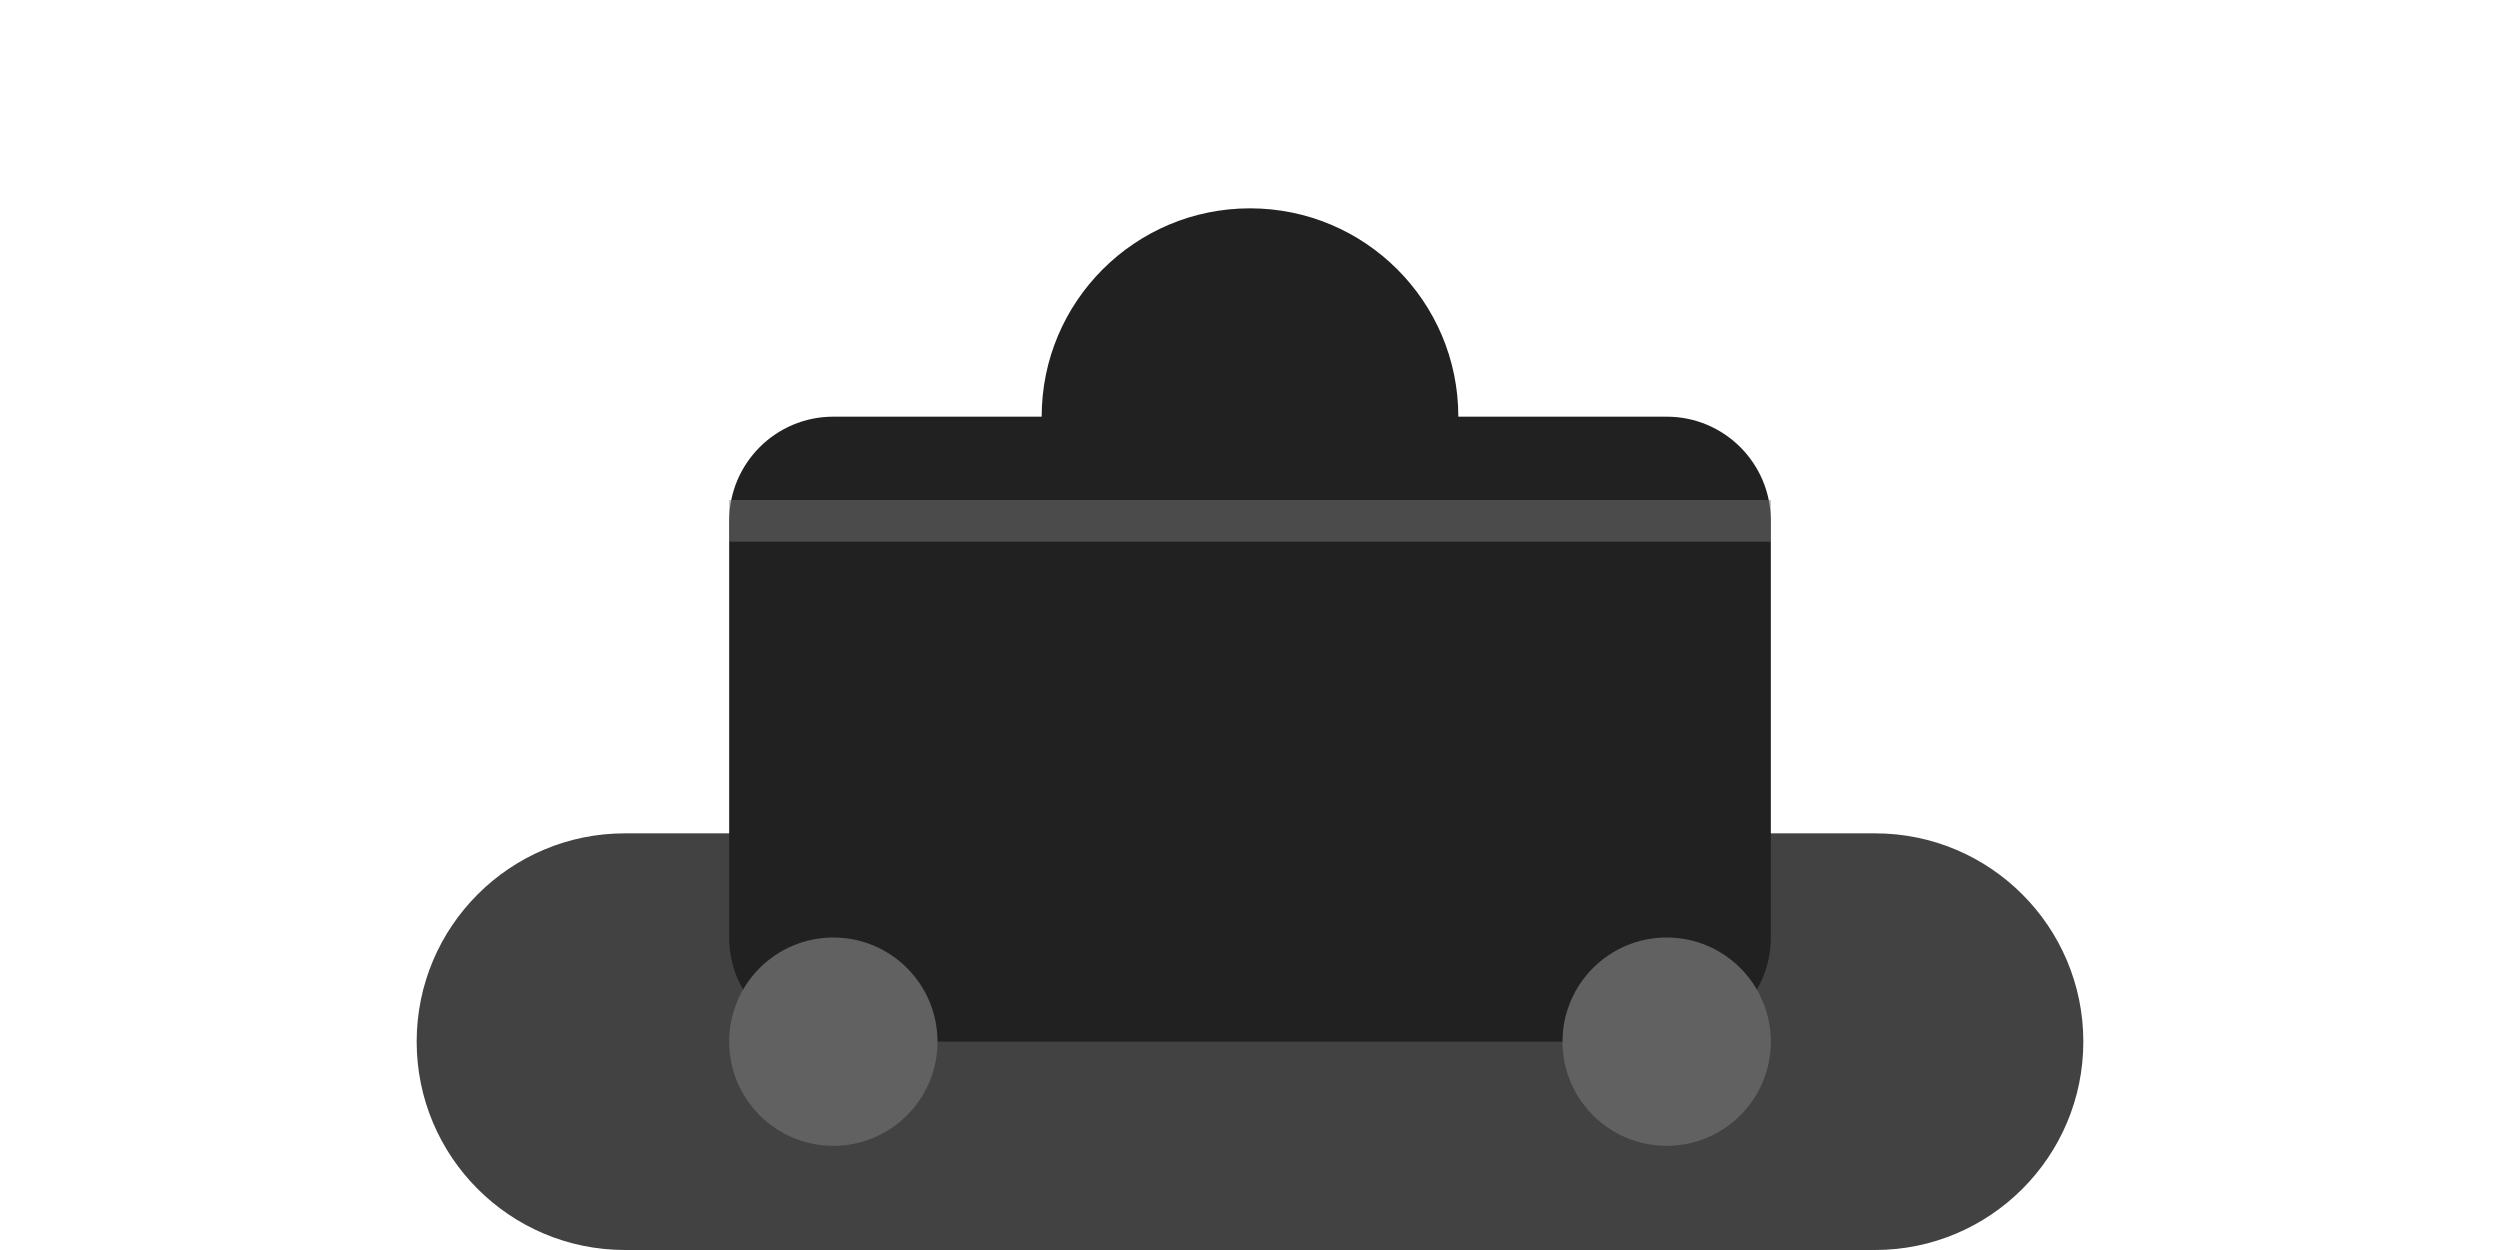
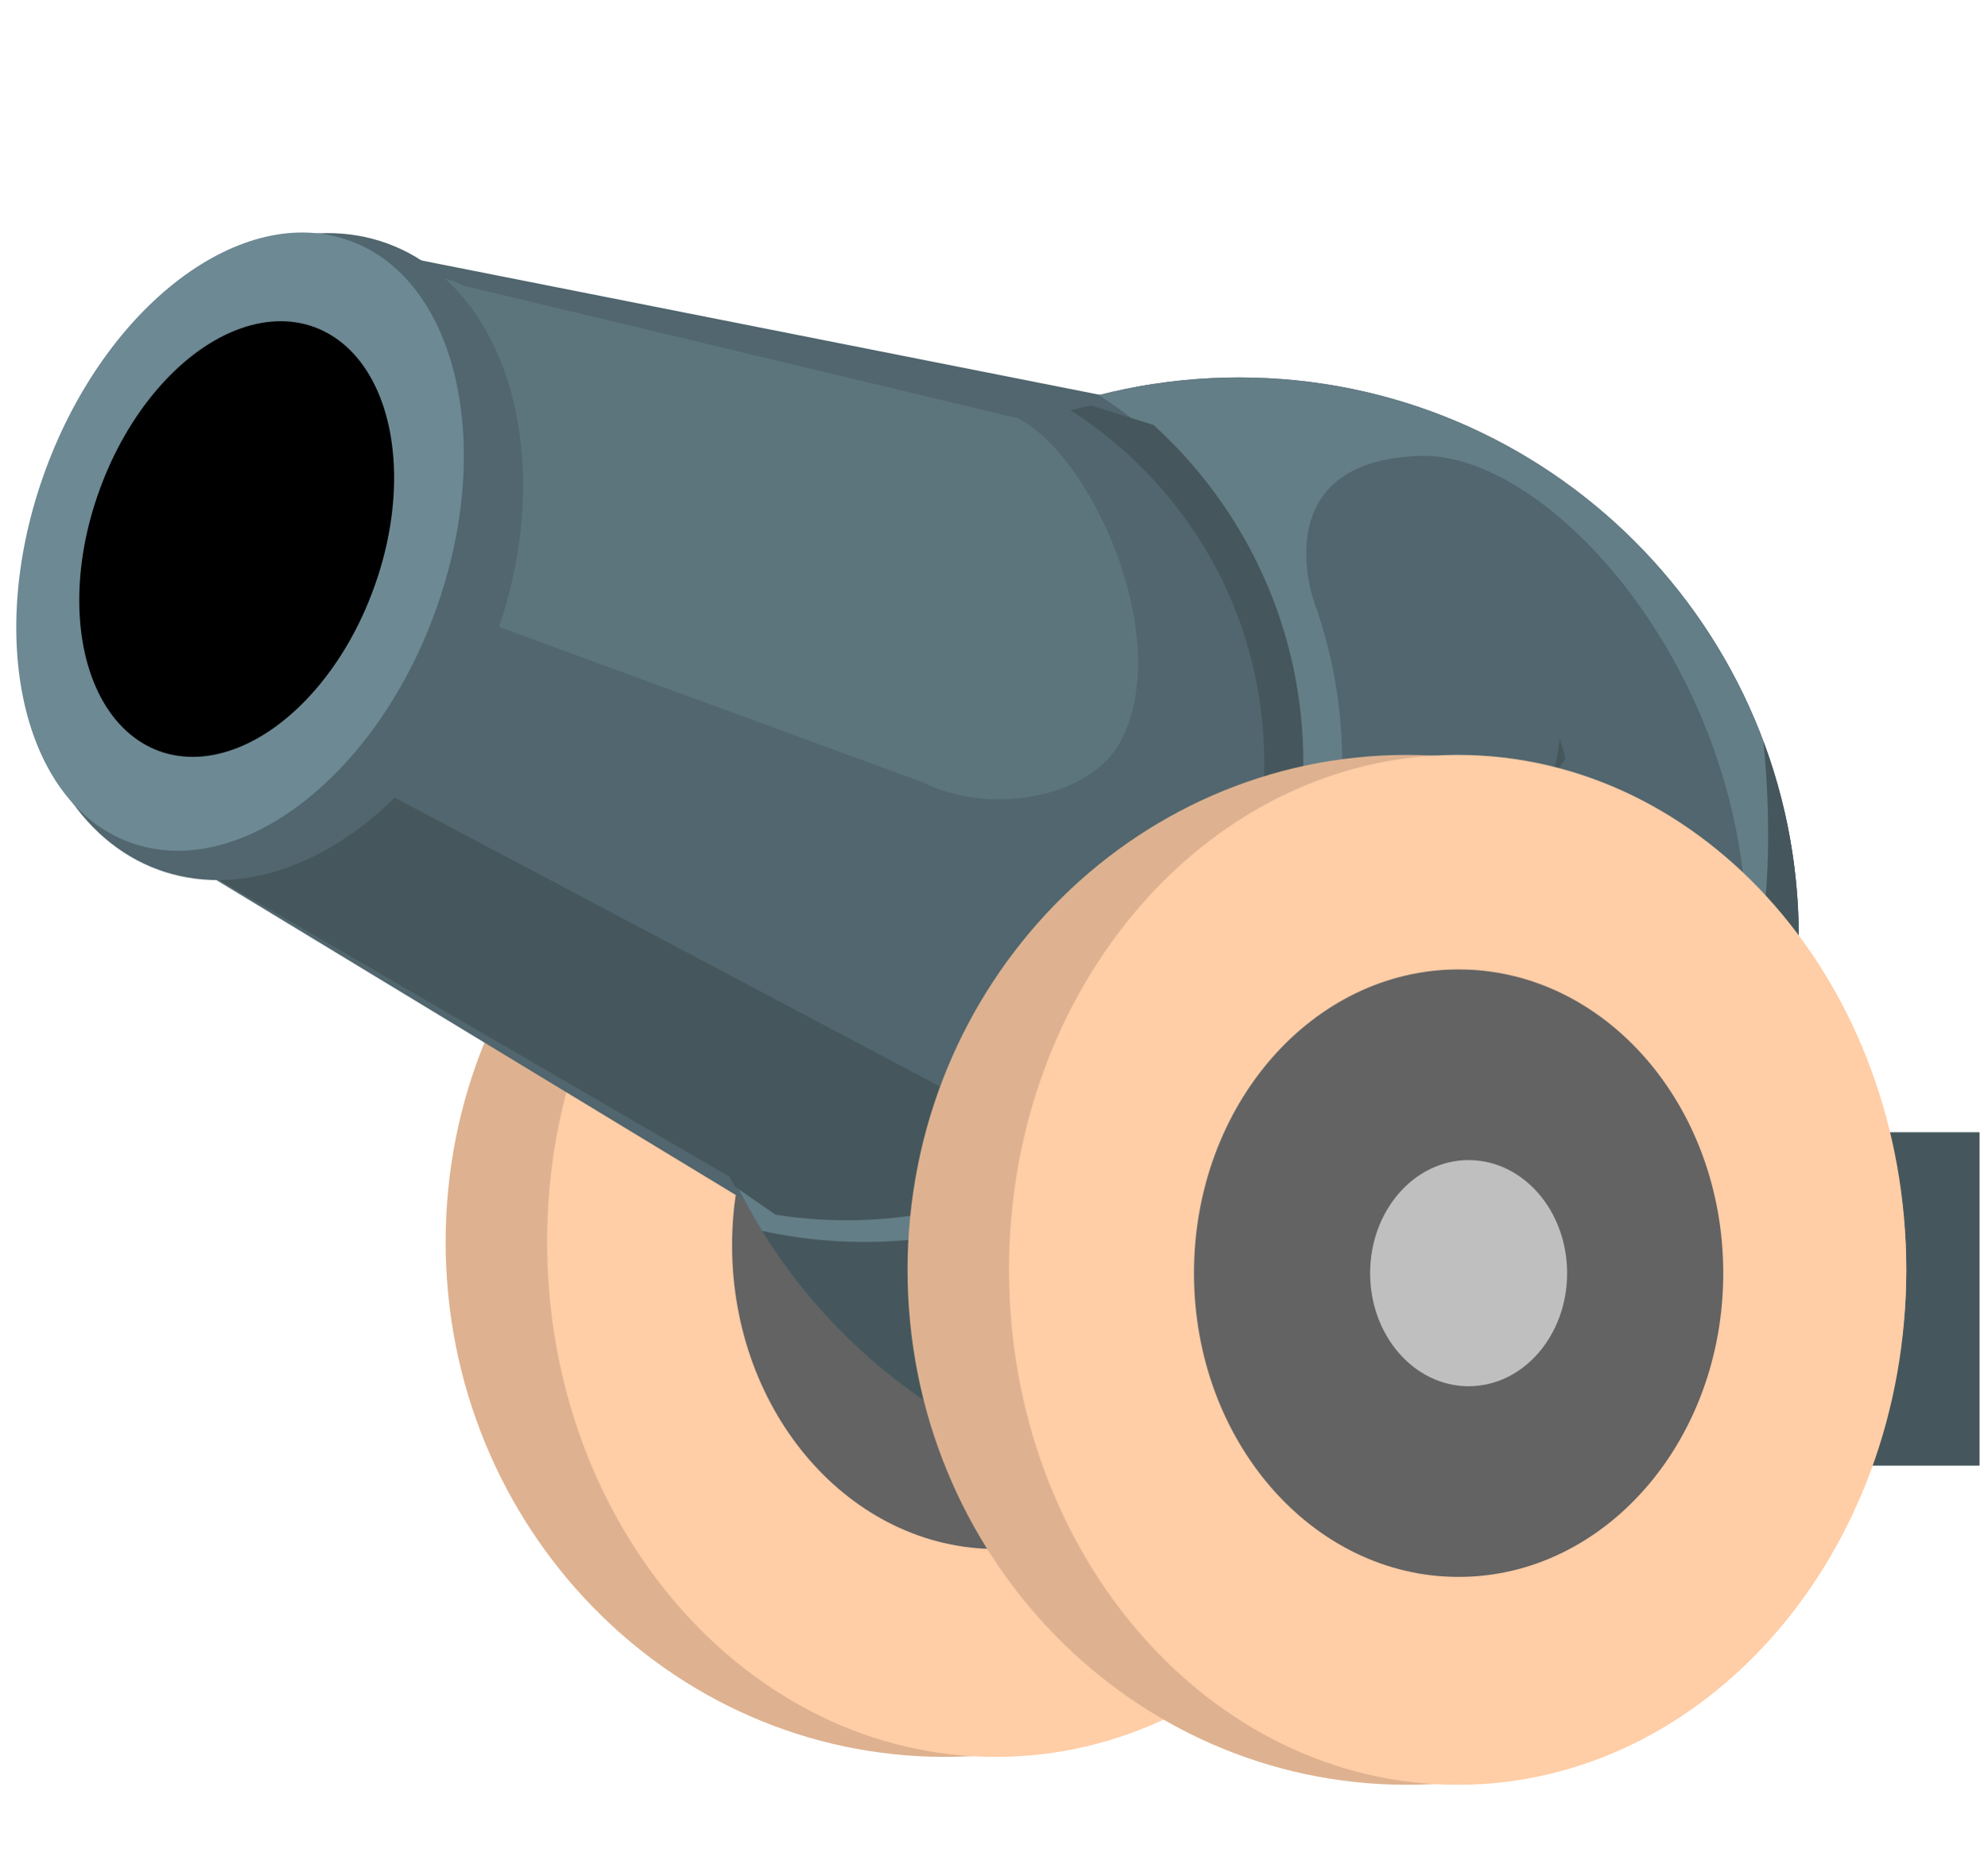
- <svg xmlns="http://www.w3.org/2000/svg" width="120" height="60" viewBox="0 0 120 60">
-   <rect x="20" y="40" width="80" height="20" rx="10" fill="#424242" />
-   <rect x="35" y="20" width="50" height="30" rx="5" fill="#212121" />
-   <circle cx="60" cy="20" r="10" fill="#212121" />
-   <circle cx="40" cy="50" r="5" fill="#616161" />
-   <circle cx="80" cy="50" r="5" fill="#616161" />
-   <path d="M35 25 L85 25" stroke="#757575" stroke-width="2" opacity="0.5" />
+ <svg xmlns="http://www.w3.org/2000/svg" t="1742527415606" class="icon" viewBox="0 0 1101 1024" version="1.1" p-id="6047" width="275.25" height="256">
+   <path d="M722.128 627.283h374.64v184.699h-374.64z" fill="#45575C" p-id="6048" />
+   <path d="M246.901 688.065a285.285 276.669 90 1 0 553.339 0 285.285 276.669 90 1 0-553.339 0Z" fill="#DEB290" p-id="6049" />
+   <path d="M303.118 688.065a285.285 248.561 90 1 0 497.123 0 285.285 248.561 90 1 0-497.123 0Z" fill="#FFCDA6" p-id="6050" />
+   <path d="M405.608 689.91a168.279 146.617 90 1 0 293.234 0 168.279 146.617 90 1 0-293.234 0Z" fill="#636363" p-id="6051" />
+   <path d="M503.19 689.91a62.64 54.574 90 1 0 109.148 0 62.64 54.574 90 1 0-109.148 0Z" fill="#BFBFBF" p-id="6052" />
+   <path d="M686.396 519.294m-310.195 0a310.195 310.195 0 1 0 620.391 0 310.195 310.195 0 1 0-620.391 0Z" fill="#51666E" p-id="6053" />
+   <path d="M536.599 740.244L83.517 465.514C38.082 435.886 19.524 371.36 42.268 322.113l35.984-127.504c22.745-49.242 82.867-73.809 133.585-54.606l537.749 106.496s152.504 110.434 123.579 289.237c-28.925 178.799-271.41 247.001-336.567 204.507z" fill="#51666E" p-id="6054" />
+   <path d="M686.396 209.104c-20.196 0-39.918 1.994-59.045 5.679 16.136 35.073 48.2 74.797 100.627 118.486 0 0-27.892-78.162 59.022-80.716 86.905-2.553 230.477 177.923 163.804 367.571-13.371 38.019-9.13 53.983 4.831 53.153a308.671 308.671 0 0 0 40.955-153.983c0-171.31-138.885-310.191-310.195-310.191z" fill="#647E87" p-id="6055" />
+   <path d="M996.591 519.294a309.257 309.257 0 0 0-19.573-108.544c17.268 178.817-53.361 243.504-132.746 285.164-137.027 71.915-320.417 24.617-268.816 12.703 81.5-18.815 131.722-151.209 131.722-151.209-19-43.206-157.89 188.448-317.435 52.729 38.844 126.981 156.943 219.339 296.644 219.339 171.319 0.009 310.204-138.867 310.204-310.182z" fill="#45575C" p-id="6056" />
+   <path d="M544.263 442.463a94.222 94.222 0 0 1-34.063-9.469L176.692 310.75c-39.728-19.772-54.015-80.914-31.924-114.309 22.095-33.395 72.199-57.971 111.927-38.208l307.25 73.507c39.71 19.767 85.881 118.725 58.183 176.579-12.378 25.862-46.937 36.747-77.865 34.144z" fill="#647E87" opacity=".6" p-id="6057" />
+   <path d="M621.112 612.952c-40.306 6.32-75.208 3.685-94.528-7.926L73.493 365.022c-14.453-8.684-26.155-20.647-34.703-34.347-17.065 47.93 1.84 106.897 44.691 134.839l350.754 203.853c66.957-12.071 129.804-31.297 186.878-56.415zM867.337 420.341a293.635 293.635 0 0 0-3.135-11.052c-0.356 2.427-0.623 4.827-1.056 7.281a180.386 180.386 0 0 1-3.013 13.898c2.449-3.352 4.854-6.73 7.204-10.127z" fill="#45575C" p-id="6058" />
+   <path d="M639.359 212.654a307.525 307.525 0 0 0-30.612 6.248c67.489 42.981 112.297 118.41 112.297 204.349 0 133.752-108.422 242.169-242.169 242.169-24.946 0-49.003-3.78-71.648-10.786a309.04 309.04 0 0 0 15.031 27.301 265.135 265.135 0 0 0 56.618 6.126c146.261 0 264.815-118.554 264.815-264.815 0-85.899-40.928-162.212-104.331-210.592z" fill="#647E87" p-id="6059" />
+   <path d="M722.128 422.75c0-74.283-32.055-140.987-82.989-187.315l-34.717-10.781c-3.812 0.816-7.615 1.651-11.368 2.621 64.557 41.113 107.416 113.267 107.416 195.476 0 127.937-103.717 231.654-231.659 231.654-23.863 0-46.874-3.627-68.531-10.317a292.945 292.945 0 0 0 6.911 13.321l22.456 15.554c12.771 1.998 25.835 3.095 39.169 3.095 139.9 0 253.311-113.402 253.311-253.307z" fill="#45575C" p-id="6060" />
+   <path d="M502.829 703.515a285.285 276.669 90 1 0 553.339 0 285.285 276.669 90 1 0-553.339 0Z" fill="#DEB290" p-id="6061" />
+   <path d="M559.045 703.515a285.285 248.561 90 1 0 497.123 0 285.285 248.561 90 1 0-497.123 0Z" fill="#FFCDA6" p-id="6062" />
+   <path d="M661.531 705.36a168.279 146.617 90 1 0 293.234 0 168.279 146.617 90 1 0-293.234 0Z" fill="#636363" p-id="6063" />
+   <path d="M759.113 705.36a62.64 54.574 90 1 0 109.148 0 62.64 54.574 90 1 0-109.148 0Z" fill="#BFBFBF" p-id="6064" />
+   <path d="M28.026 263.202a131.158 184.361 20.138 1 0 246.279 90.311 131.158 184.361 20.138 1 0-246.279-90.311Z" fill="#51666E" p-id="6065" />
+   <path d="M25.134 260.521a114.886 177.445 20.138 1 0 215.726 79.107 114.886 177.445 20.138 1 0-215.726-79.107Z" fill="#6D8994" p-id="6066" />
+   <path d="M55.36 270.863a80.698 124.635 20.132 1 0 151.534 55.55 80.698 124.635 20.132 1 0-151.534-55.55Z" p-id="6067" />
</svg>
